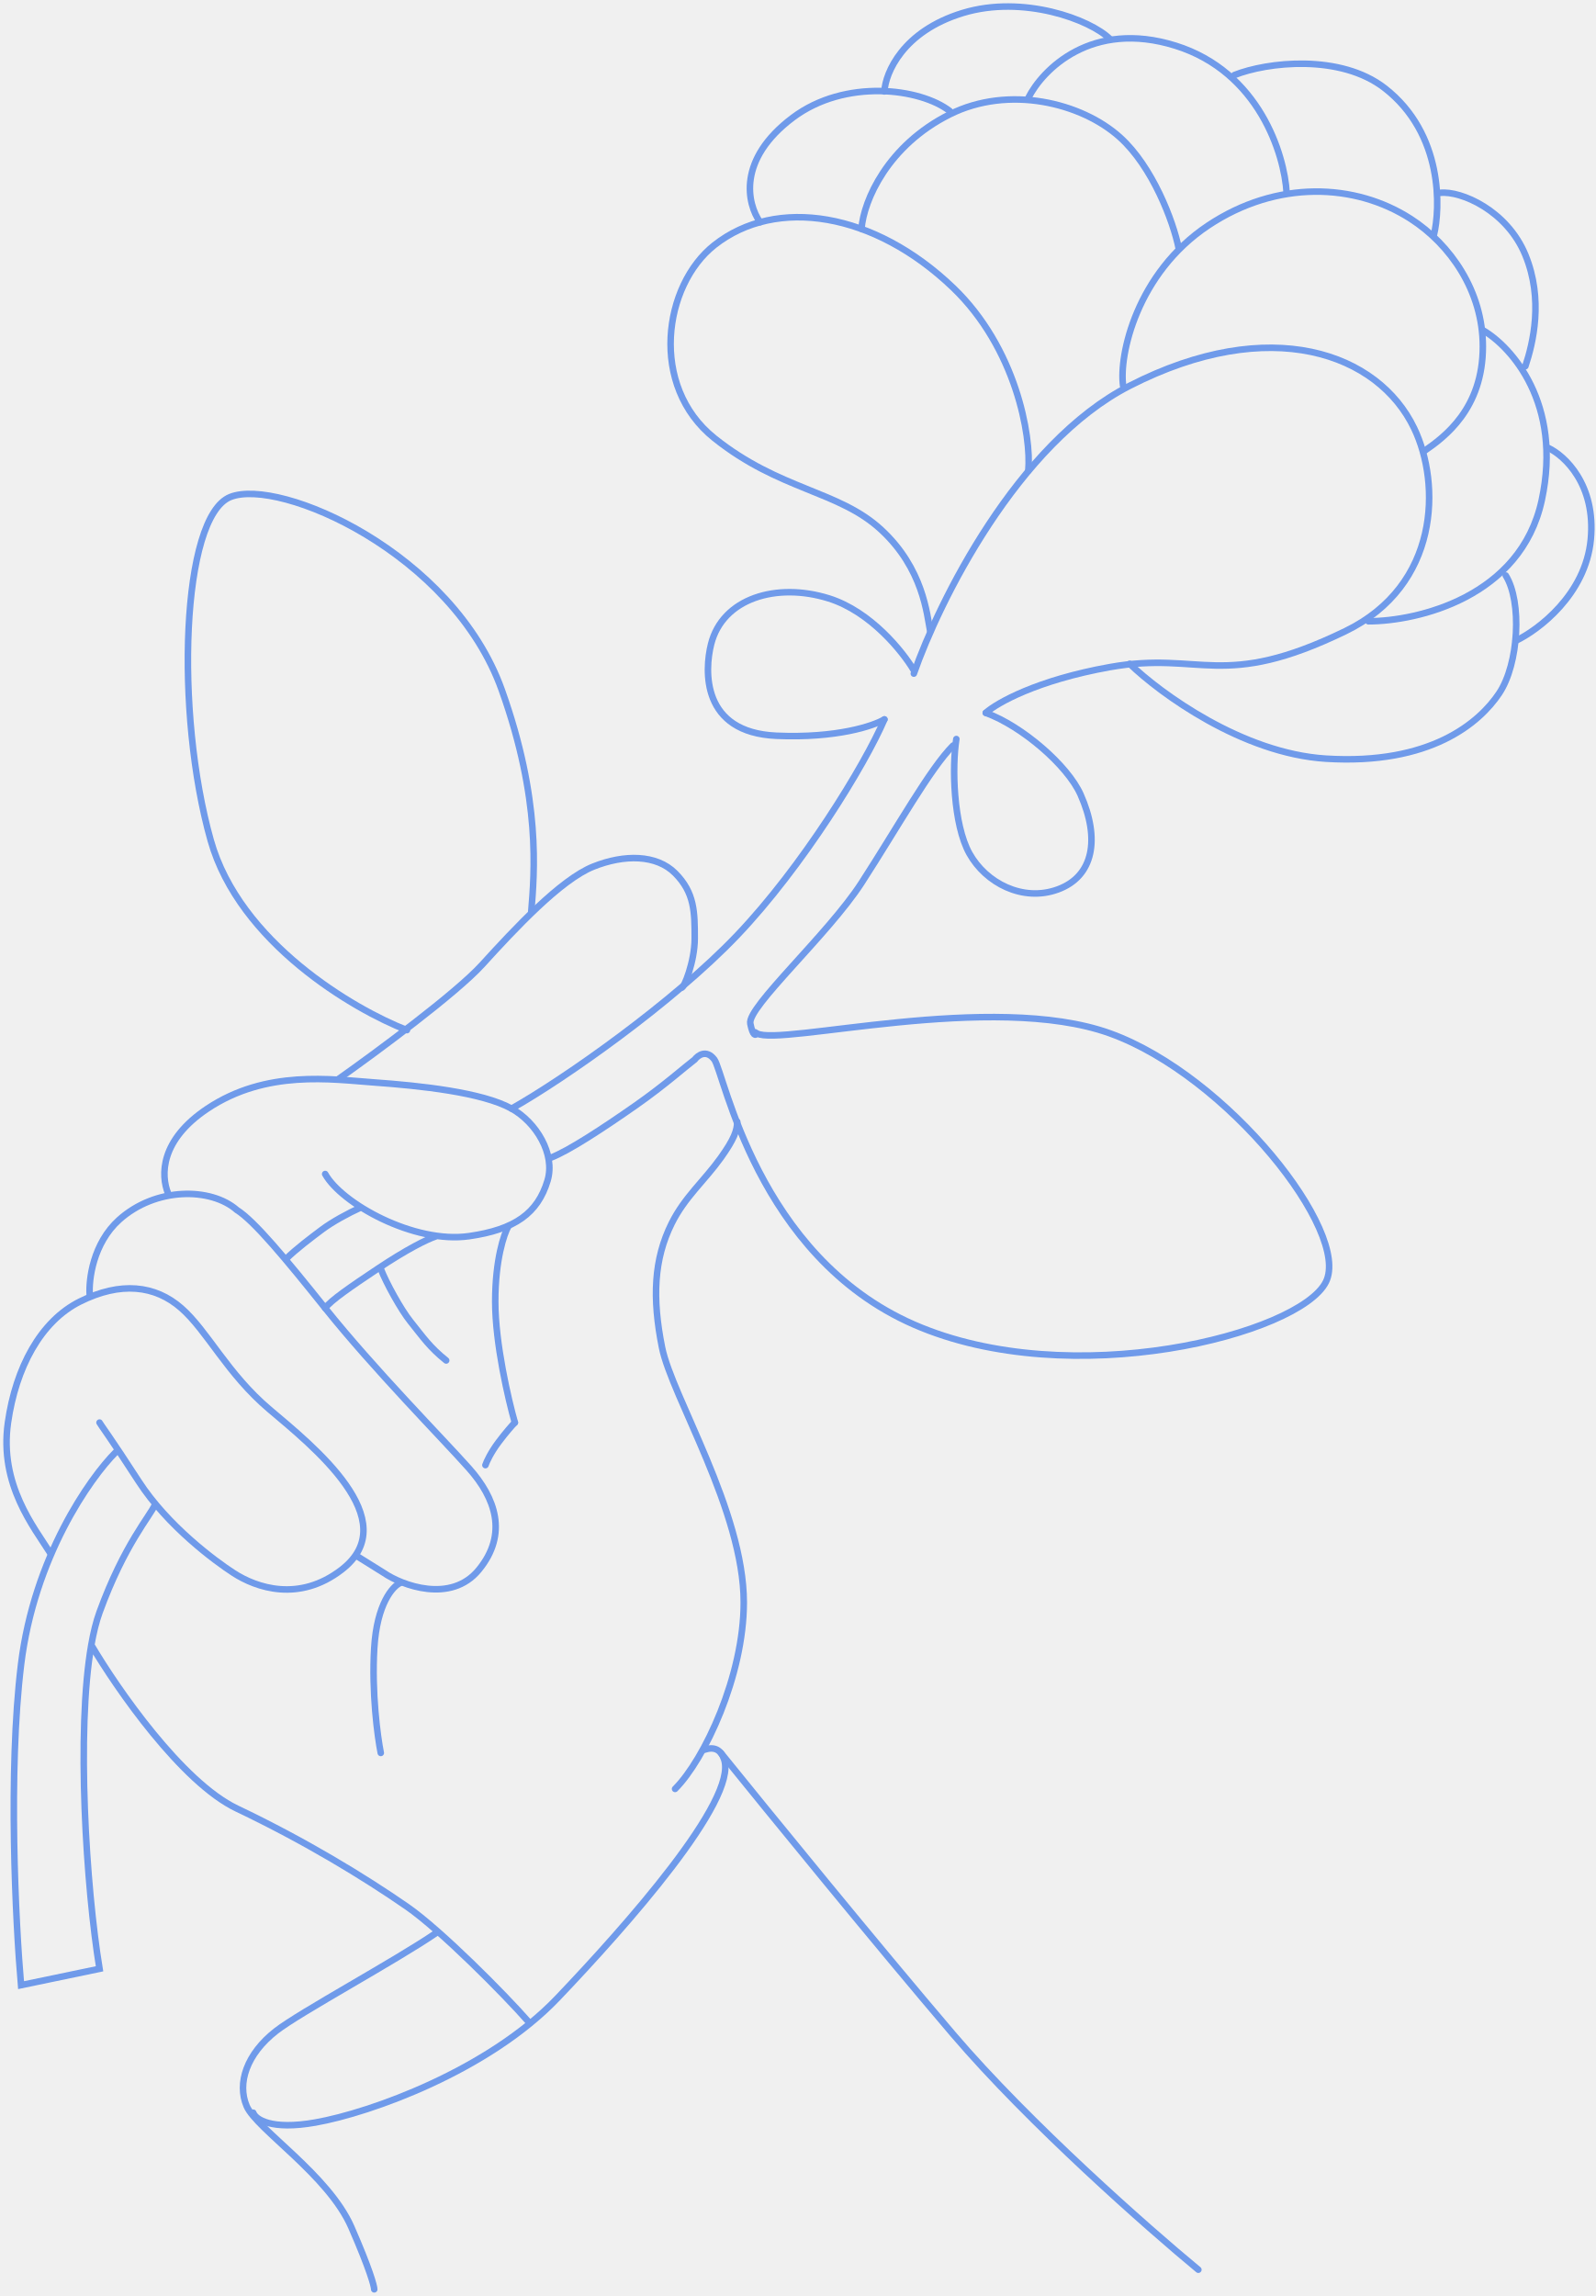
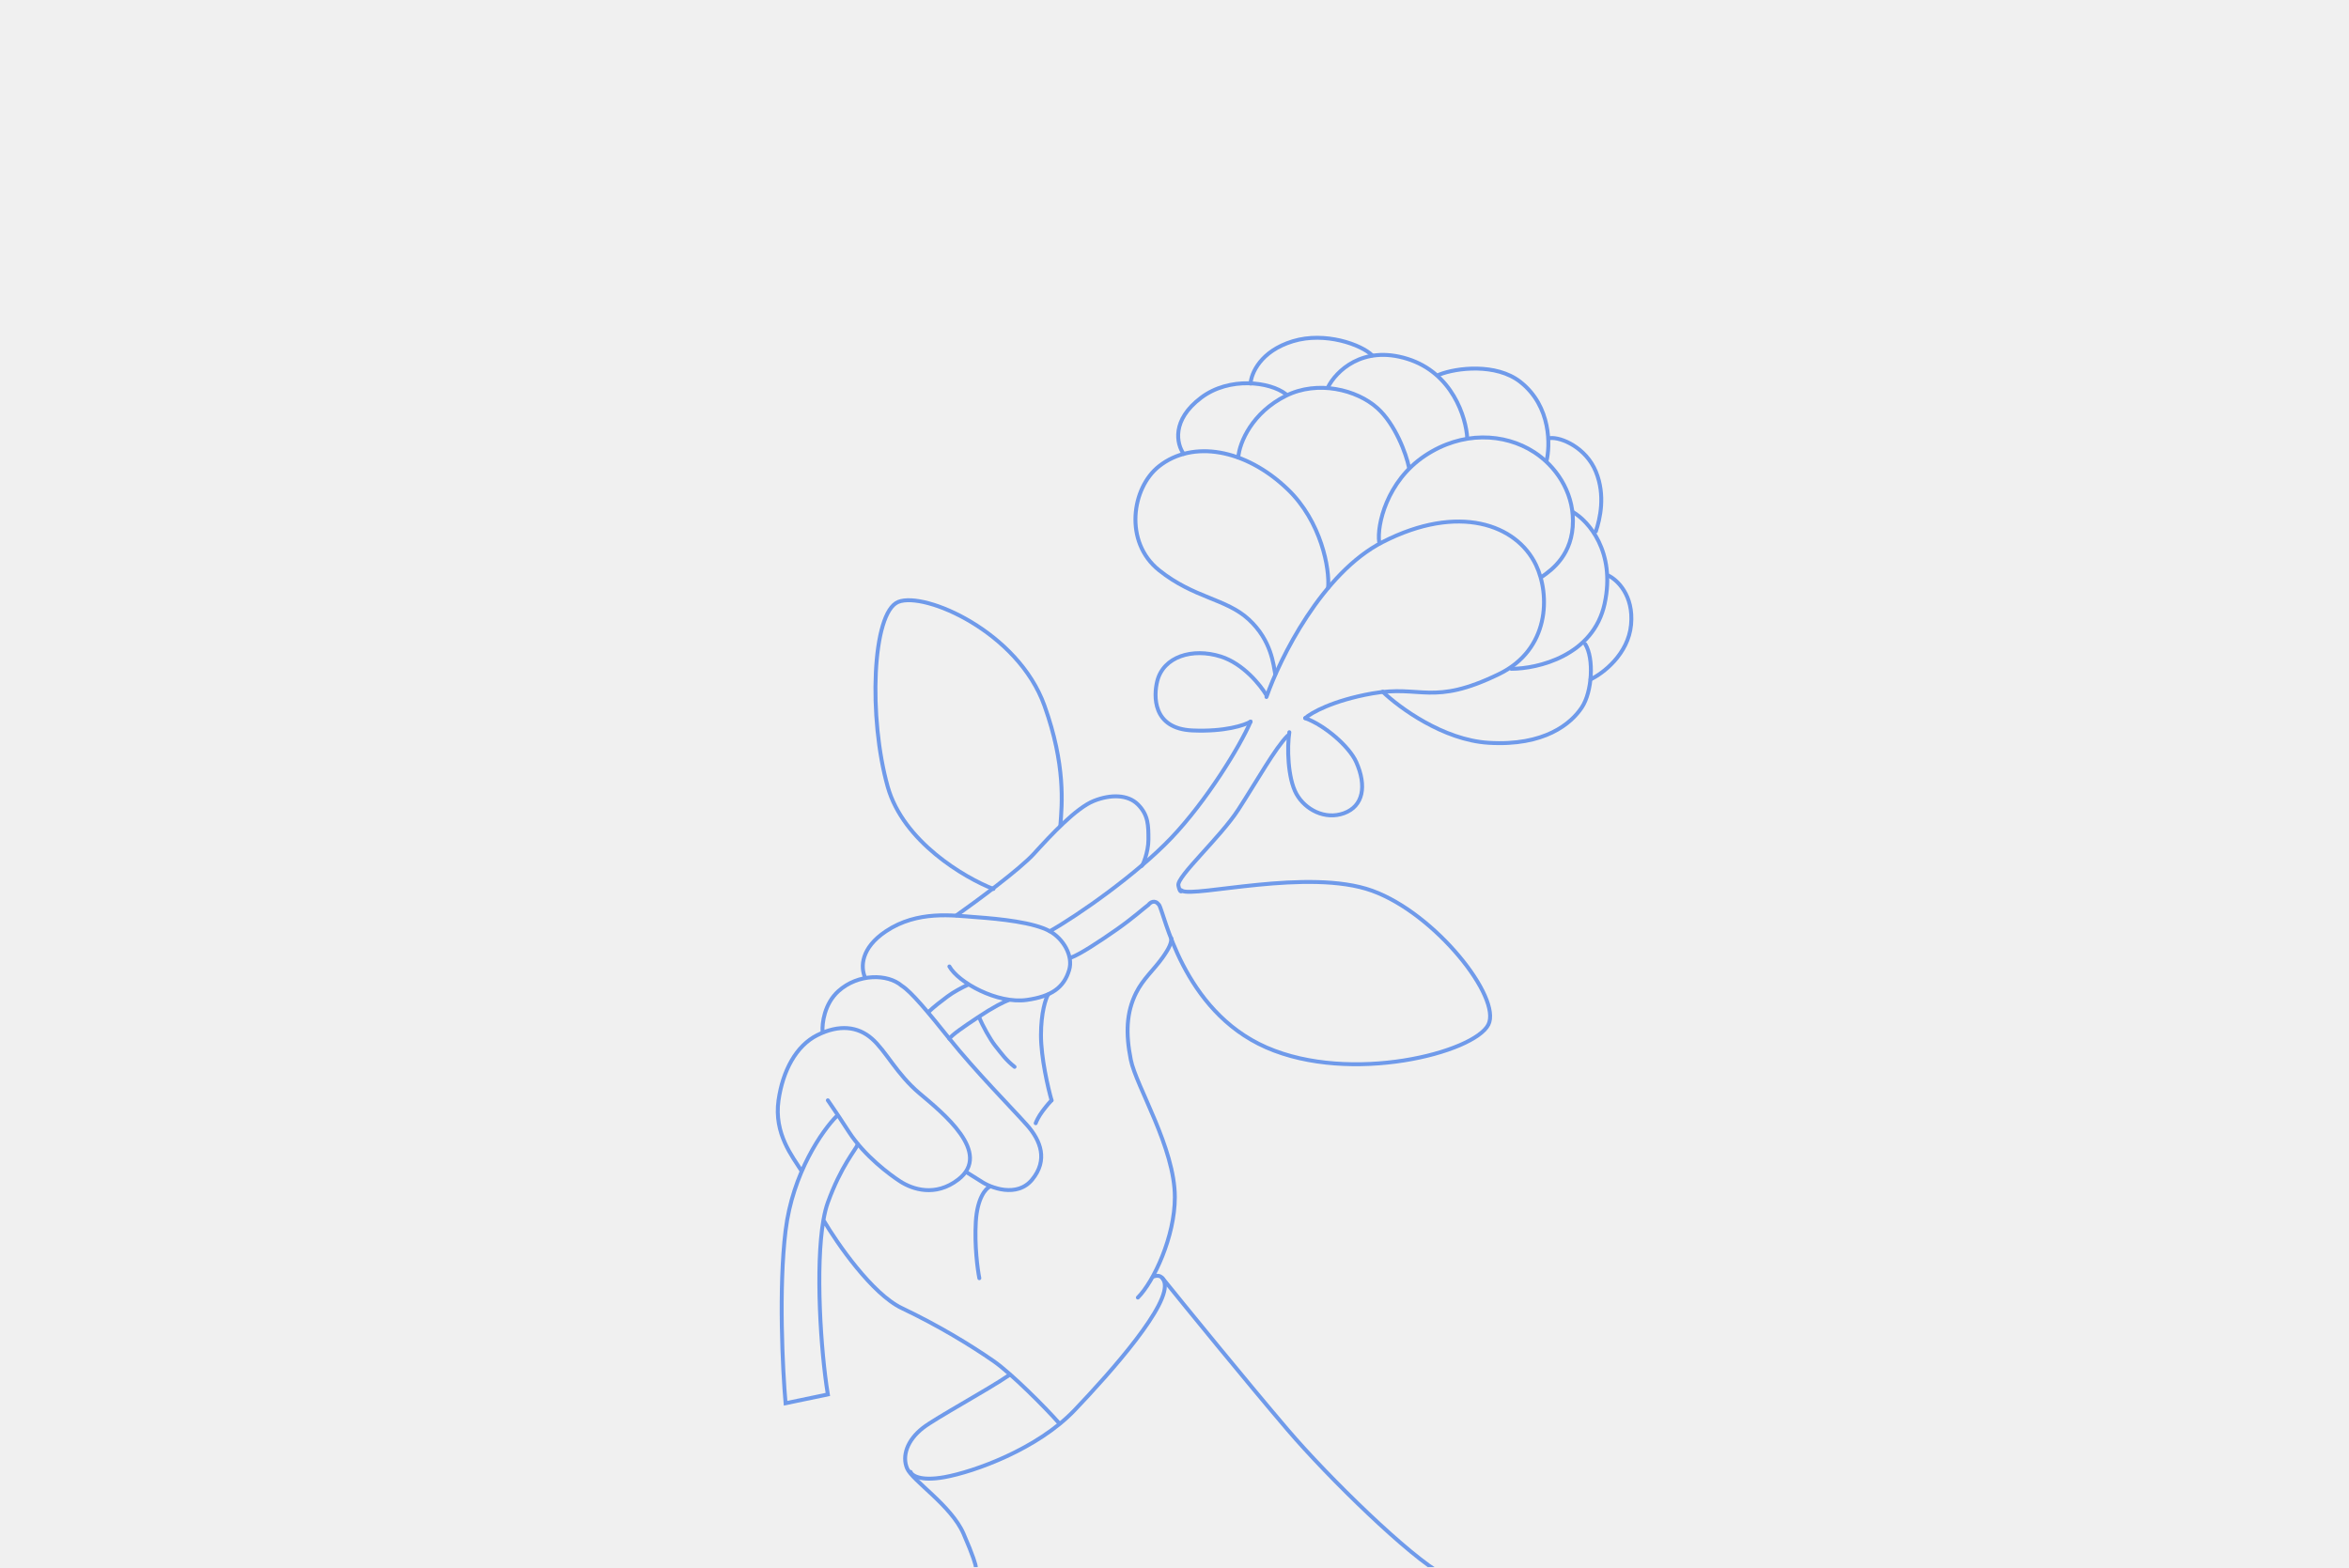
- <svg xmlns="http://www.w3.org/2000/svg" width="244" height="351" viewBox="0 0 244 351" fill="none">
-   <path d="M236.717 68.478C239.217 69.645 244.017 74.079 243.217 82.478C242.417 90.879 235.217 96.312 231.717 97.978" stroke="#6F9AEA" stroke-linecap="round" />
-   <path d="M220.217 29.479C223.383 29.145 230.417 32.178 233.217 38.978C236.017 45.779 234.383 52.479 233.217 55.979" stroke="#6F9AEA" stroke-linecap="round" />
-   <path d="M17.717 221.979C13.717 225.979 5.217 238.079 3.217 254.479C1.217 270.879 2.383 293.979 3.217 303.479L15.217 300.979C13.179 288.608 11.65 264.673 13.958 251.479M23.717 229.979C23.05 231.645 19.015 236.034 15.217 246.479C14.71 247.873 14.294 249.563 13.958 251.479M13.958 251.479C17.878 258.145 27.817 272.479 36.217 276.479C46.717 281.479 55.717 286.979 62.217 291.479C67.417 295.079 77.217 304.979 80.717 308.979M183.217 346.979C175.55 340.645 157.317 324.579 145.717 310.979C134.117 297.379 117.217 276.645 110.217 267.979" stroke="#6F9AEA" stroke-linecap="round" />
-   <path d="M112.716 171.479C112.716 172.812 112.216 174.179 110.216 176.979C107.716 180.479 104.717 182.979 102.716 186.979C99.95 192.51 99.716 198.479 101.216 205.979C102.716 213.479 113.716 230.979 113.716 244.979C113.716 256.179 107.716 268.979 103.216 273.479" stroke="#6F9AEA" stroke-linecap="round" />
-   <path d="M61.217 241.979C60.05 242.479 57.617 245.179 57.217 251.979C56.817 258.779 57.717 265.479 58.217 267.979M66.717 295.479C60.383 299.812 45.912 307.604 42.217 310.479C37.717 313.979 36.217 318.479 37.717 321.979C39.217 325.479 50.217 332.479 53.717 340.479C56.517 346.879 57.217 349.479 57.217 349.979" stroke="#6F9AEA" stroke-linecap="round" />
-   <path d="M38.717 322.979C39.05 323.979 41.417 325.679 48.217 324.479C56.717 322.979 74.717 316.479 85.217 305.479C95.717 294.479 112.796 275.218 110.717 268.979C110.217 267.478 109.217 266.979 107.717 267.479" stroke="#6F9AEA" stroke-linecap="round" />
-   <path d="M7.717 237.478C5.217 233.479 -0.141 226.979 1.217 217.478C2.417 209.078 6.217 201.979 12.217 198.978C18.446 195.863 23.717 196.478 27.717 199.978C31.717 203.478 34.717 209.978 41.217 215.478C47.717 220.978 62.061 232.406 52.217 239.978C45.717 244.978 39.217 242.743 35.717 240.478C32.883 238.645 25.617 233.278 21.217 226.478C16.817 219.678 15.383 217.812 15.217 217.478" stroke="#6F9AEA" stroke-linecap="round" />
-   <path d="M13.716 197.978C13.55 195.645 14.216 190.078 18.216 186.478C23.772 181.479 32.217 181.478 36.217 184.978C38.883 186.645 43.717 192.478 49.717 199.978C57.168 209.291 67.717 219.978 71.717 224.478C75.717 228.978 77.717 234.479 73.217 239.979C68.918 245.232 61.383 242.312 58.717 240.478L54.717 237.979" stroke="#6F9AEA" stroke-linecap="round" />
-   <path d="M25.717 182.479C24.55 179.645 24.517 174.279 31.717 169.479C40.717 163.479 50.715 165.014 57.217 165.479C64.217 165.979 73.717 166.979 78.217 169.479C81.977 171.568 84.936 176.415 83.717 180.479C82.217 185.479 78.717 187.978 71.717 188.978C63.303 190.18 52.217 183.978 49.717 179.478M49.717 199.979C50.55 198.812 53.696 196.66 57.717 193.979C62.217 190.979 65.217 189.479 66.717 188.979M43.717 192.479C45.217 190.979 47.617 189.179 49.217 187.979C50.817 186.779 53.217 185.479 55.217 184.567M74.217 223.979C74.383 223.479 75.017 222.079 76.217 220.479C77.417 218.879 78.383 217.812 78.717 217.479" stroke="#6F9AEA" stroke-linecap="round" />
-   <path d="M77.717 187.479C77.05 188.645 75.717 192.579 75.717 198.979C75.717 205.379 77.717 213.979 78.717 217.479" stroke="#6F9AEA" stroke-linecap="round" />
-   <path d="M51.717 164.978C57.383 160.978 69.717 151.878 73.717 147.478C78.717 141.978 85.717 134.478 90.717 132.479C95.451 130.585 100.366 130.628 103.217 133.478C106.217 136.478 106.217 139.479 106.217 143.479C106.217 146.979 104.55 151.145 104.217 150.978" stroke="#6F9AEA" stroke-linecap="round" />
-   <path d="M62.217 157.478C54.05 154.311 36.617 144.078 32.217 128.478C26.717 108.978 27.717 78.978 35.217 75.978C42.717 72.978 69.217 84.478 76.717 105.478C82.717 122.278 81.717 133.312 81.217 139.478" stroke="#6F9AEA" stroke-linecap="round" />
-   <path d="M58.217 193.979C59.05 196.145 61.303 200.212 62.717 201.979C64.717 204.479 65.717 205.979 68.217 207.979" stroke="#6F9AEA" stroke-linecap="round" />
-   <path d="M84.217 176.978C86.883 175.978 92.217 172.479 97.217 168.979C101.625 165.892 104.883 162.978 106.217 161.978C106.717 161.312 108.017 160.378 109.217 161.978C110.717 163.978 115.717 191.979 139.717 202.479C163.717 212.979 198.717 203.979 202.717 195.979C206.525 188.363 187.717 164.479 169.717 157.979C151.717 151.479 119.217 159.979 115.717 157.979C115.55 158.312 115.117 158.479 114.717 156.479C114.217 153.979 126.613 142.866 131.717 134.979C137.217 126.479 142.217 117.479 145.717 113.979" stroke="#6F9AEA" stroke-linecap="round" />
-   <path d="M78.217 169.479C86.217 164.979 102.894 153.293 112.717 142.979C122.717 132.479 132.217 116.979 135.217 109.979" stroke="#6F9AEA" stroke-linecap="round" />
-   <path d="M139.717 102.479C138.05 99.645 133.117 93.479 126.717 91.479C118.717 88.979 110.467 91.478 108.717 98.479C107.717 102.479 107.217 111.978 118.717 112.478C127.917 112.878 133.55 110.978 135.217 109.978" stroke="#6F9AEA" stroke-linecap="round" />
-   <path d="M146.216 112.979C145.55 117.145 145.729 126.001 148.216 130.479C150.717 134.979 156.359 137.927 161.717 135.979C167.217 133.979 168.217 128.229 165.217 121.479C163.217 116.979 156.217 110.979 150.717 108.979" stroke="#6F9AEA" stroke-linecap="round" />
-   <path d="M139.717 102.979C143.55 91.978 155.517 67.778 172.717 58.978C194.217 47.978 210.717 53.979 216.217 65.479C220.282 73.978 220.128 89.478 205.717 96.478C186.8 105.666 183.717 99.478 169.717 101.978C158.517 103.978 152.383 107.478 150.717 108.978" stroke="#6F9AEA" stroke-linecap="round" />
-   <path d="M157.217 71.978C157.717 66.645 155.317 53.178 145.717 43.978C133.717 32.478 118.717 29.978 109.217 37.478C101.447 43.613 99.217 58.978 109.217 66.978C119.217 74.978 128.217 74.978 134.717 80.978C141.19 86.953 141.717 93.978 142.217 96.478" stroke="#6F9AEA" stroke-linecap="round" />
-   <path d="M171.717 58.978C171.05 54.312 173.799 41.756 184.717 34.478C195.217 27.478 207.217 27.979 215.716 33.478C221.717 37.361 226.716 44.464 226.716 52.979C226.716 62.479 220.883 66.811 217.716 68.978" stroke="#6F9AEA" stroke-linecap="round" />
-   <path d="M172.717 101.479C177.383 105.979 189.917 115.179 202.717 115.979C218.717 116.979 226.217 110.479 229.217 105.979C232.217 101.479 232.717 91.978 230.217 87.978" stroke="#6F9AEA" stroke-linecap="round" />
-   <path d="M209.217 94.978C216.717 94.978 232.517 91.278 235.717 76.478C238.917 61.678 231.05 52.978 226.717 50.478" stroke="#6F9AEA" stroke-linecap="round" />
-   <path d="M131.717 34.979C132.05 30.645 135.711 22.232 145.217 17.479C154.217 12.979 165.34 15.69 171.217 20.979C176.217 25.479 179.383 33.812 180.217 37.978" stroke="#6F9AEA" stroke-linecap="round" />
-   <path d="M116.216 33.978C114.216 31.145 112.696 24.369 121.216 17.978C129.216 11.978 140.716 13.478 145.216 16.978" stroke="#6F9AEA" stroke-linecap="round" />
-   <path d="M135.217 13.978C135.383 11.145 138.017 4.778 147.217 1.978C156.417 -0.822 166.717 2.979 169.717 5.978" stroke="#6F9AEA" stroke-linecap="round" />
-   <path d="M188.717 11.479C193.717 9.478 204.927 8.197 211.717 13.479C220.717 20.479 220.217 31.979 219.217 35.978" stroke="#6F9AEA" stroke-linecap="round" />
-   <path d="M157.217 14.979C159.383 10.645 166.917 2.979 179.717 6.979C192.517 10.979 196.383 23.645 196.717 29.479" stroke="#6F9AEA" stroke-linecap="round" />
+ <svg xmlns="http://www.w3.org/2000/svg" width="598" height="399" viewBox="0 0 598 399" fill="none">
+   <g clip-path="url(#clip0_181_742)">
+     <path d="M409.401 146.518C411.643 147.564 415.948 151.54 415.23 159.073C414.513 166.607 408.055 171.48 404.917 172.974" stroke="#6F9AEA" stroke-linecap="round" />
+     <path d="M394.603 111.541C397.443 111.242 403.75 113.962 406.261 120.06C408.773 126.159 407.308 132.168 406.261 135.307" stroke="#6F9AEA" stroke-linecap="round" />
+     <path d="M212.992 284.183C209.405 287.77 201.782 298.622 199.988 313.33C198.194 328.038 199.241 348.755 199.988 357.275L210.75 355.033C208.923 343.939 207.551 322.473 209.622 310.639M218.373 291.357C217.775 292.852 214.157 296.788 210.75 306.155C210.295 307.406 209.922 308.921 209.622 310.639M209.622 310.639C213.137 316.618 222.05 329.473 229.584 333.06C239.001 337.545 247.072 342.477 252.902 346.513C257.565 349.742 266.354 358.62 269.493 362.208M367.5 401C359 396.5 338.191 376.199 327.788 364.002C317.385 351.804 302.228 333.21 295.95 325.437" stroke="#6F9AEA" stroke-linecap="round" />
+     <path d="M298.192 238.893C298.192 240.088 297.744 241.314 295.95 243.825C293.708 246.964 291.018 249.206 289.224 252.794C286.743 257.755 286.533 263.107 287.879 269.834C289.224 276.56 299.089 292.255 299.089 304.81C299.089 314.855 293.708 326.335 289.672 330.37" stroke="#6F9AEA" stroke-linecap="round" />
+     <path d="M252.005 302.119C250.959 302.568 248.776 304.989 248.418 311.088C248.059 317.186 248.866 323.195 249.315 325.437M256.938 350.1C251.258 353.986 238.279 360.975 234.965 363.553C230.929 366.692 229.584 370.728 230.929 373.866C232.275 377.005 242.14 383.283 245.279 390.458C247.79 396.198 248.418 398.53 248.418 398.978" stroke="#6F9AEA" stroke-linecap="round" />
+     <path d="M231.826 374.764C232.125 375.661 234.248 377.186 240.346 376.11C247.969 374.764 264.112 368.935 273.529 359.07C282.946 349.204 298.263 331.931 296.399 326.335C295.95 324.989 295.054 324.541 293.708 324.99" stroke="#6F9AEA" stroke-linecap="round" />
+     <path d="M204.024 298.084C201.782 294.497 196.977 288.667 198.195 280.147C199.271 272.613 202.679 266.246 208.06 263.555C213.646 260.762 218.373 261.313 221.961 264.452C225.548 267.591 228.239 273.421 234.068 278.353C239.898 283.286 252.762 293.534 243.933 300.326C238.104 304.81 232.274 302.805 229.136 300.774C226.594 299.13 220.077 294.317 216.131 288.218C212.185 282.12 210.9 280.446 210.75 280.147" stroke="#6F9AEA" stroke-linecap="round" />
+     <path d="M209.405 262.658C209.255 260.566 209.853 255.573 213.441 252.345C218.423 247.861 225.997 247.86 229.584 251C231.976 252.495 236.311 257.726 241.692 264.452C248.374 272.805 257.835 282.389 261.422 286.425C265.009 290.461 266.803 295.394 262.767 300.326C258.912 305.038 252.155 302.419 249.763 300.774L246.176 298.533" stroke="#6F9AEA" stroke-linecap="round" />
+     <path d="M220.167 248.758C219.121 246.217 219.091 241.404 225.548 237.099C233.62 231.718 242.586 233.095 248.418 233.512C254.696 233.96 263.216 234.857 267.252 237.099C270.624 238.973 273.278 243.32 272.184 246.964C270.839 251.449 267.7 253.69 261.422 254.587C253.876 255.665 243.934 250.103 241.692 246.067M241.692 264.453C242.439 263.406 245.26 261.476 248.866 259.072C252.902 256.381 255.592 255.036 256.938 254.587M236.31 257.726C237.656 256.381 239.808 254.767 241.243 253.691C242.678 252.614 244.83 251.448 246.624 250.631M263.664 285.977C263.814 285.528 264.382 284.273 265.458 282.838C266.534 281.403 267.401 280.446 267.7 280.147" stroke="#6F9AEA" stroke-linecap="round" />
+     <path d="M266.803 253.242C266.205 254.289 265.009 257.816 265.009 263.556C265.009 269.296 266.803 277.008 267.7 280.147" stroke="#6F9AEA" stroke-linecap="round" />
+     <path d="M243.485 233.063C248.567 229.476 259.629 221.314 263.216 217.368C267.7 212.436 273.978 205.709 278.462 203.916C282.708 202.217 287.116 202.256 289.673 204.812C292.363 207.502 292.363 210.194 292.363 213.781C292.363 216.92 290.868 220.656 290.57 220.507" stroke="#6F9AEA" stroke-linecap="round" />
+     <path d="M252.902 226.337C245.578 223.497 229.943 214.319 225.997 200.328C221.064 182.84 221.961 155.934 228.688 153.244C235.414 150.553 259.18 160.867 265.906 179.7C271.287 194.767 270.391 204.663 269.942 210.194" stroke="#6F9AEA" stroke-linecap="round" />
+     <path d="M249.314 259.071C250.062 261.014 252.083 264.661 253.35 266.246C255.144 268.488 256.041 269.833 258.283 271.627" stroke="#6F9AEA" stroke-linecap="round" />
+     <path d="M272.632 243.825C275.024 242.928 279.807 239.789 284.291 236.651C288.245 233.883 291.167 231.269 292.363 230.372C292.811 229.774 293.977 228.937 295.053 230.372C296.399 232.166 300.883 257.278 322.407 266.695C343.931 276.112 375.321 268.04 378.908 260.865C382.323 254.035 365.455 232.615 349.312 226.786C333.169 220.956 304.022 228.579 300.883 226.785C300.733 227.084 300.345 227.234 299.986 225.44C299.538 223.198 310.655 213.231 315.232 206.158C320.165 198.535 324.649 190.463 327.788 187.324" stroke="#6F9AEA" stroke-linecap="round" />
+     <path d="M267.251 237.098C274.426 233.063 289.383 222.582 298.193 213.332C307.161 203.915 315.681 190.014 318.371 183.736" stroke="#6F9AEA" stroke-linecap="round" />
+     <path d="M322.407 177.01C320.913 174.469 316.488 168.939 310.748 167.145C303.574 164.903 296.175 167.144 294.605 173.423C293.709 177.011 293.26 185.53 303.574 185.978C311.825 186.337 316.877 184.633 318.371 183.736" stroke="#6F9AEA" stroke-linecap="round" />
+     <path d="M328.236 186.427C327.638 190.164 327.799 198.106 330.03 202.122C332.272 206.158 337.332 208.802 342.137 207.055C347.07 205.261 347.967 200.104 345.277 194.05C343.483 190.015 337.205 184.634 332.272 182.84" stroke="#6F9AEA" stroke-linecap="round" />
+     <path d="M322.407 177.458C325.845 167.593 336.577 145.889 352.003 137.997C371.285 128.132 386.083 133.513 391.016 143.827C394.661 151.45 394.524 165.351 381.599 171.629C364.634 179.869 361.868 174.319 349.312 176.561C339.268 178.355 333.767 181.494 332.272 182.839" stroke="#6F9AEA" stroke-linecap="round" />
+     <path d="M338.102 149.656C338.551 144.873 336.398 132.796 327.788 124.545C317.026 114.231 303.574 111.988 295.054 118.715C288.085 124.217 286.086 137.997 295.054 145.172C304.022 152.346 312.094 152.346 317.923 157.727C323.729 163.086 324.201 169.386 324.65 171.629" stroke="#6F9AEA" stroke-linecap="round" />
+     <path d="M351.106 137.998C350.508 133.813 352.974 122.552 362.765 116.025C372.182 109.747 382.944 110.196 390.567 115.128C395.948 118.61 400.432 124.981 400.432 132.617C400.432 141.138 395.2 145.023 392.36 146.966" stroke="#6F9AEA" stroke-linecap="round" />
+     <path d="M352.003 176.113C356.188 180.149 367.429 188.4 378.908 189.117C393.258 190.014 399.984 184.185 402.674 180.149C405.365 176.113 405.813 167.593 403.571 164.006" stroke="#6F9AEA" stroke-linecap="round" />
+     <path d="M384.738 170.283C391.464 170.283 405.634 166.965 408.504 153.692C411.374 140.419 404.319 132.616 400.433 130.374" stroke="#6F9AEA" stroke-linecap="round" />
+     <path d="M315.232 116.473C315.531 112.587 318.814 105.041 327.34 100.778C335.411 96.742 345.388 99.174 350.658 103.917C355.142 107.953 357.982 115.427 358.729 119.163" stroke="#6F9AEA" stroke-linecap="round" />
+     <path d="M301.331 115.576C299.537 113.035 298.174 106.958 305.815 101.227C312.99 95.846 323.304 97.191 327.339 100.33" stroke="#6F9AEA" stroke-linecap="round" />
+     <path d="M318.372 97.64C318.521 95.099 320.883 89.389 329.134 86.877C337.385 84.366 346.622 87.774 349.313 90.465" stroke="#6F9AEA" stroke-linecap="round" />
+     <path d="M366.353 95.398C370.837 93.604 380.89 92.455 386.98 97.192C395.051 103.47 394.603 113.783 393.706 117.37" stroke="#6F9AEA" stroke-linecap="round" />
+     <path d="M338.102 98.537C340.045 94.651 346.801 87.775 358.281 91.362C369.761 94.95 373.228 106.309 373.527 111.541" stroke="#6F9AEA" stroke-linecap="round" />
+   </g>
+   <defs>
+     <clipPath id="clip0_181_742">
+       <rect width="598" height="399" fill="white" />
+     </clipPath>
+   </defs>
</svg>
